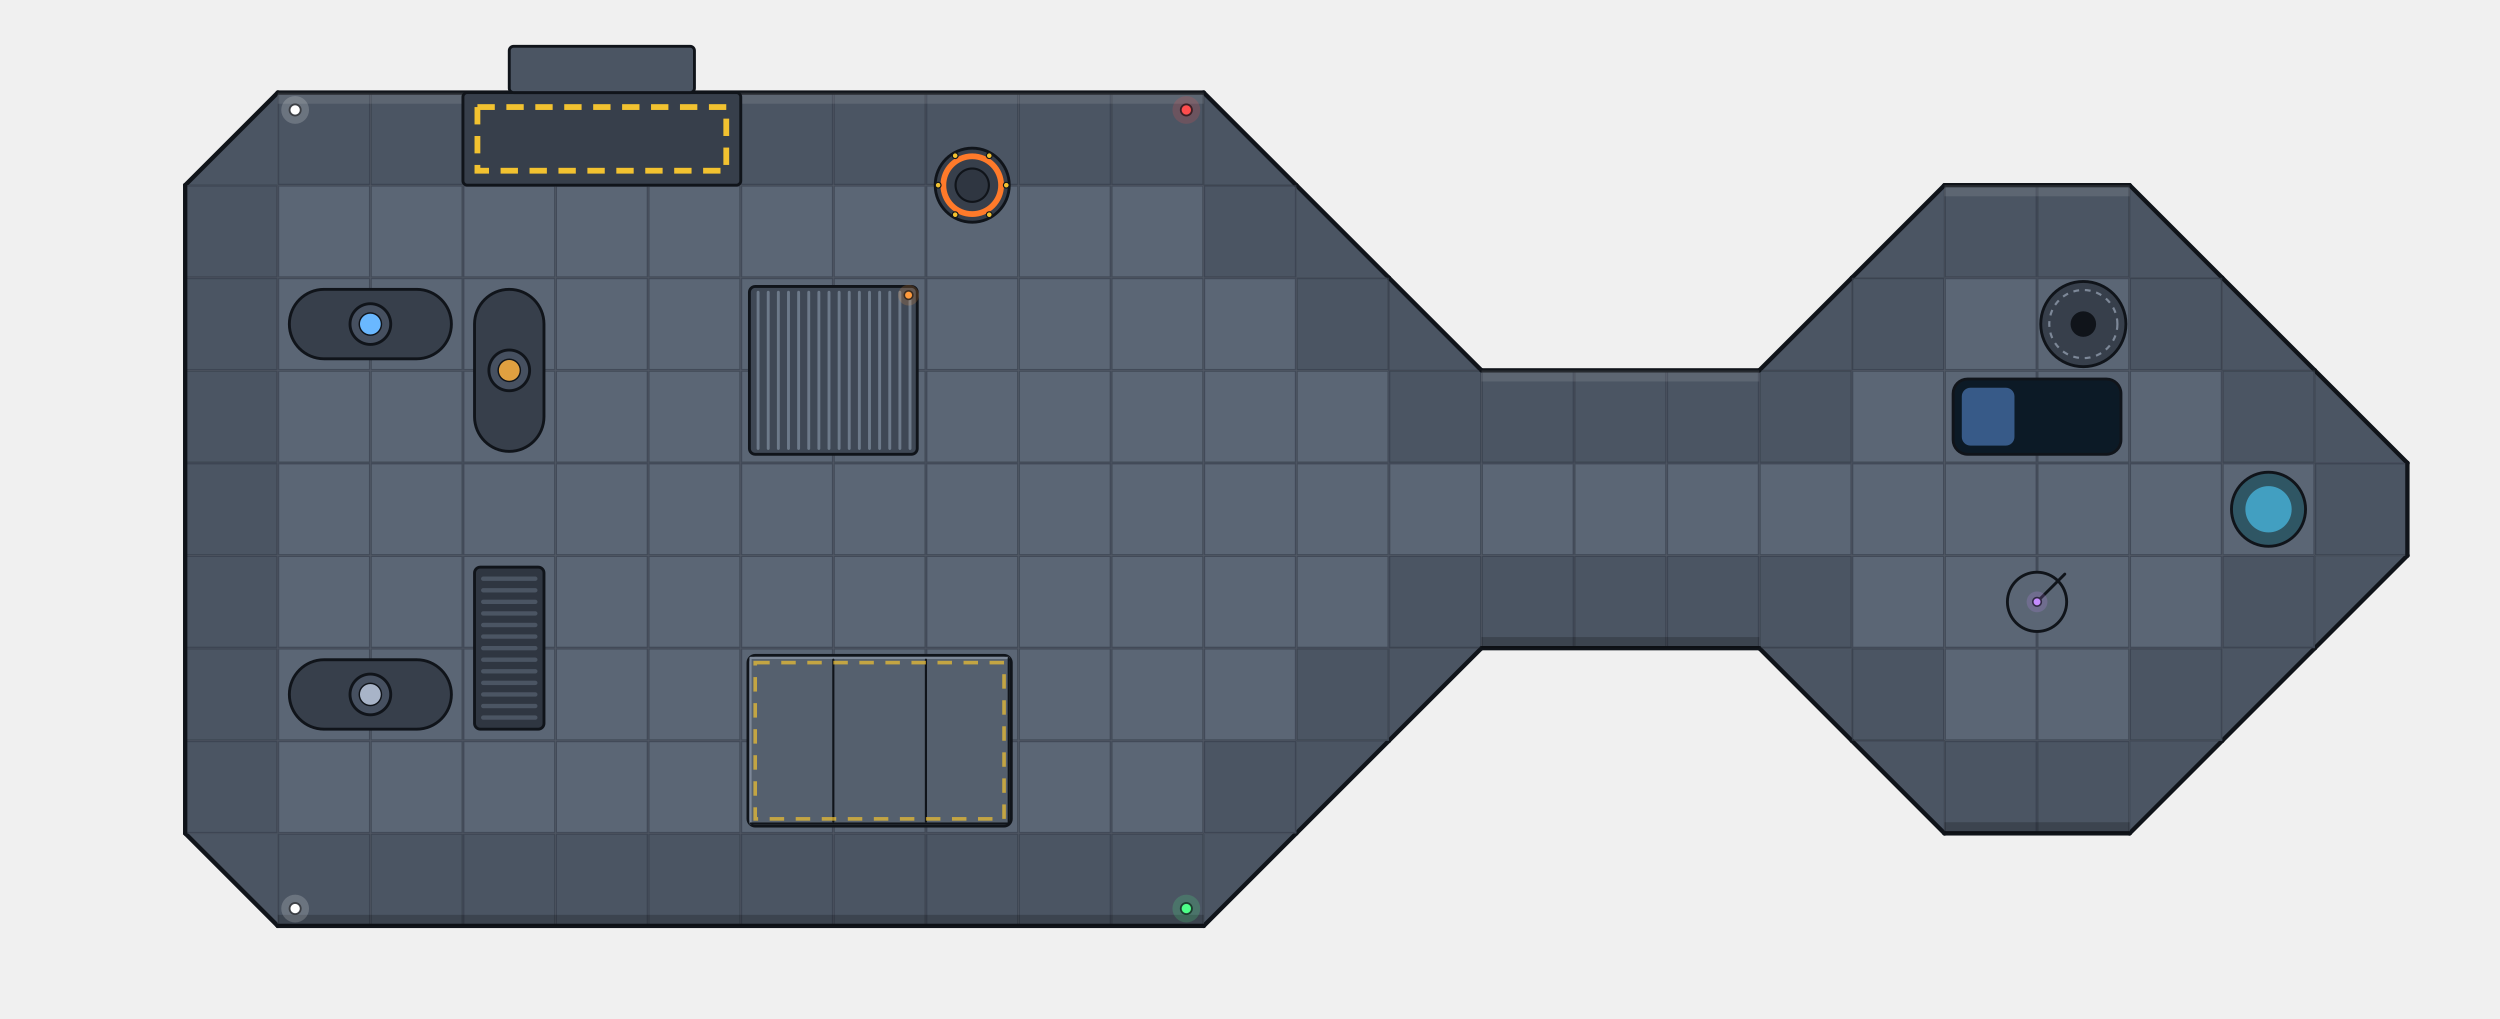
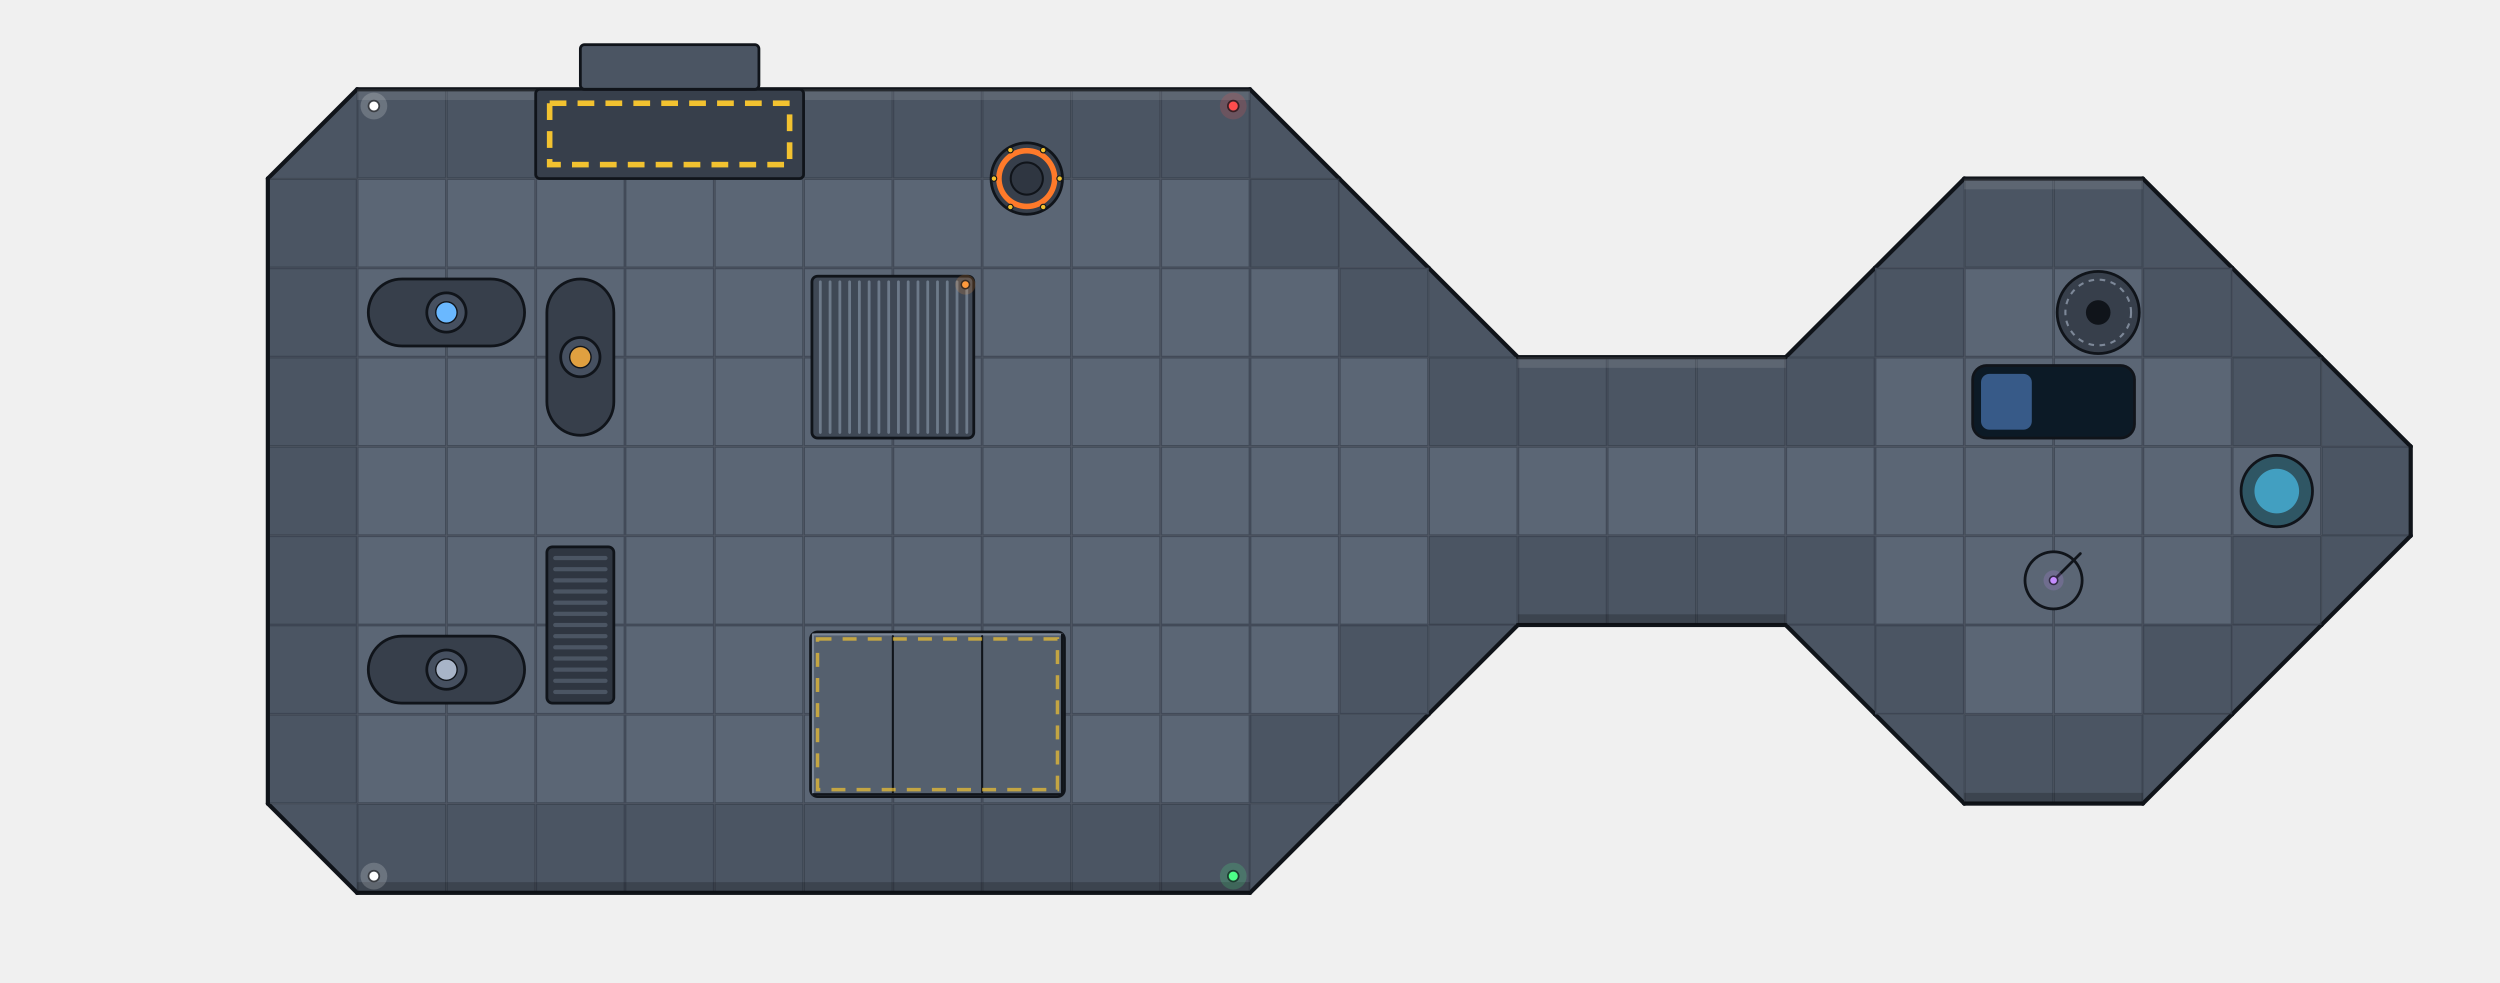
- <svg xmlns="http://www.w3.org/2000/svg" width="1728" height="704" viewBox="-896 -352 1728 704">
+ <svg xmlns="http://www.w3.org/2000/svg" width="1792" height="704" viewBox="-960 -352 1792 704">
  <g id="base">
-     <rect x="-64" y="-32" width="64" height="64" fill="#5b6675" />
-     <rect x="640" y="-32" width="64" height="64" fill="#5b6675" />
-     <rect x="-576" y="-288" width="64" height="64" fill="#5b6675" />
-     <rect x="-512" y="-224" width="64" height="64" fill="#5b6675" />
-     <rect x="-320" y="-288" width="64" height="64" fill="#4b5563" />
-     <rect x="256" y="-96" width="64" height="64" fill="#4b5563" />
-     <rect x="-192" y="96" width="64" height="64" fill="#5b6675" />
-     <rect x="-256" y="224" width="64" height="64" fill="#4b5563" />
-     <rect x="-128" y="32" width="64" height="64" fill="#5b6675" />
-     <rect x="-704" y="-160" width="64" height="64" fill="#5b6675" />
-     <rect x="128" y="32" width="64" height="64" fill="#4b5563" />
-     <rect x="-448" y="-160" width="64" height="64" fill="#5b6675" />
-     <rect x="-384" y="-224" width="64" height="64" fill="#5b6675" />
-     <rect x="-576" y="-160" width="64" height="64" fill="#5b6675" />
-     <rect x="-640" y="96" width="64" height="64" fill="#5b6675" />
-     <rect x="-512" y="-96" width="64" height="64" fill="#5b6675" />
-     <rect x="-320" y="-160" width="64" height="64" fill="#5b6675" />
-     <rect x="384" y="-160" width="64" height="64" fill="#4b5563" />
-     <rect x="-256" y="-224" width="64" height="64" fill="#5b6675" />
-     <rect x="256" y="32" width="64" height="64" fill="#4b5563" />
-     <rect x="-704" y="-32" width="64" height="64" fill="#5b6675" />
-     <rect x="-128" y="160" width="64" height="64" fill="#5b6675" />
-     <polygon points="0,-160 64,-160 0,-224" fill="#4b5563" />
-     <polygon points="0,-160 64,-160 0,-224" fill="none" stroke="#373f4b" stroke-width="1" stroke-linejoin="round" opacity="0.7" />
-     <line x1="64" y1="-160" x2="0" y2="-224" stroke="#10141a" stroke-width="3" stroke-linecap="round" />
-     <polygon points="-704,224 -704,288 -768,224" fill="#4b5563" />
-     <polygon points="-704,224 -704,288 -768,224" fill="none" stroke="#373f4b" stroke-width="1" stroke-linejoin="round" opacity="0.7" />
-     <line x1="-704" y1="288" x2="-768" y2="224" stroke="#10141a" stroke-width="3" stroke-linecap="round" />
-     <rect x="-448" y="-32" width="64" height="64" fill="#5b6675" />
-     <rect x="-384" y="-96" width="64" height="64" fill="#5b6675" />
-     <rect x="512" y="-160" width="64" height="64" fill="#5b6675" />
-     <rect x="320" y="-96" width="64" height="64" fill="#4b5563" />
-     <rect x="576" y="-96" width="64" height="64" fill="#5b6675" />
-     <rect x="-640" y="224" width="64" height="64" fill="#4b5563" />
-     <rect x="-512" y="32" width="64" height="64" fill="#5b6675" />
-     <rect x="-320" y="-32" width="64" height="64" fill="#5b6675" />
-     <rect x="384" y="-32" width="64" height="64" fill="#5b6675" />
-     <rect x="-256" y="-96" width="64" height="64" fill="#5b6675" />
-     <rect x="-128" y="-288" width="64" height="64" fill="#4b5563" />
-     <rect x="0" y="-96" width="64" height="64" fill="#5b6675" />
-     <polygon points="704,-32 768,-32 704,-96" fill="#4b5563" />
-     <polygon points="704,-32 768,-32 704,-96" fill="none" stroke="#373f4b" stroke-width="1" stroke-linejoin="round" opacity="0.7" />
-     <line x1="768" y1="-32" x2="704" y2="-96" stroke="#10141a" stroke-width="3" stroke-linecap="round" />
-     <rect x="-448" y="96" width="64" height="64" fill="#5b6675" />
-     <rect x="-384" y="32" width="64" height="64" fill="#5b6675" />
-     <rect x="512" y="-32" width="64" height="64" fill="#5b6675" />
-     <rect x="320" y="32" width="64" height="64" fill="#4b5563" />
-     <rect x="576" y="32" width="64" height="64" fill="#5b6675" />
-     <rect x="-640" y="-224" width="64" height="64" fill="#5b6675" />
-     <rect x="-512" y="160" width="64" height="64" fill="#5b6675" />
-     <rect x="384" y="96" width="64" height="64" fill="#4b5563" />
-     <rect x="-256" y="32" width="64" height="64" fill="#5b6675" />
-     <rect x="-128" y="-160" width="64" height="64" fill="#5b6675" />
-     <rect x="-768" y="-96" width="64" height="64" fill="#4b5563" />
-     <rect x="0" y="32" width="64" height="64" fill="#5b6675" />
-     <polygon points="704,32 768,32 704,96" fill="#4b5563" />
-     <polygon points="704,32 768,32 704,96" fill="none" stroke="#373f4b" stroke-width="1" stroke-linejoin="round" opacity="0.7" />
-     <line x1="768" y1="32" x2="704" y2="96" stroke="#10141a" stroke-width="3" stroke-linecap="round" />
-     <rect x="-384" y="160" width="64" height="64" fill="#5b6675" />
-     <rect x="448" y="-224" width="64" height="64" fill="#4b5563" />
-     <polygon points="576,160 640,160 576,224" fill="#4b5563" />
-     <polygon points="576,160 640,160 576,224" fill="none" stroke="#373f4b" stroke-width="1" stroke-linejoin="round" opacity="0.7" />
-     <line x1="640" y1="160" x2="576" y2="224" stroke="#10141a" stroke-width="3" stroke-linecap="round" />
-     <rect x="-64" y="96" width="64" height="64" fill="#5b6675" />
-     <rect x="-640" y="-96" width="64" height="64" fill="#5b6675" />
-     <rect x="-512" y="-288" width="64" height="64" fill="#5b6675" />
-     <rect x="64" y="-96" width="64" height="64" fill="#4b5563" />
-     <polygon points="640,96 704,96 640,160" fill="#4b5563" />
-     <polygon points="640,96 704,96 640,160" fill="none" stroke="#373f4b" stroke-width="1" stroke-linejoin="round" opacity="0.7" />
-     <line x1="704" y1="96" x2="640" y2="160" stroke="#10141a" stroke-width="3" stroke-linecap="round" />
-     <rect x="-256" y="160" width="64" height="64" fill="#5b6675" />
    <rect x="-128" y="-32" width="64" height="64" fill="#5b6675" />
-     <rect x="-192" y="224" width="64" height="64" fill="#4b5563" />
-     <rect x="-768" y="32" width="64" height="64" fill="#4b5563" />
-     <rect x="128" y="-32" width="64" height="64" fill="#5b6675" />
-     <rect x="-448" y="-224" width="64" height="64" fill="#5b6675" />
+     <rect x="576" y="-32" width="64" height="64" fill="#5b6675" />
+     <rect x="-640" y="-288" width="64" height="64" fill="#4b5563" />
+     <rect x="-576" y="-224" width="64" height="64" fill="#5b6675" />
+     <rect x="-384" y="-288" width="64" height="64" fill="#4b5563" />
    <rect x="192" y="-96" width="64" height="64" fill="#4b5563" />
-     <rect x="-384" y="-288" width="64" height="64" fill="#4b5563" />
-     <polygon points="0,160 64,160 0,224" fill="#4b5563" />
-     <polygon points="0,160 64,160 0,224" fill="none" stroke="#373f4b" stroke-width="1" stroke-linejoin="round" opacity="0.7" />
-     <line x1="64" y1="160" x2="0" y2="224" stroke="#10141a" stroke-width="3" stroke-linecap="round" />
-     <rect x="448" y="-96" width="64" height="64" fill="#5b6675" />
+     <rect x="-256" y="96" width="64" height="64" fill="#5b6675" />
+     <rect x="-320" y="224" width="64" height="64" fill="#4b5563" />
+     <rect x="-192" y="32" width="64" height="64" fill="#5b6675" />
+     <rect x="-768" y="-160" width="64" height="64" fill="#4b5563" />
    <polygon points="-64,224 0,224 -64,288" fill="#4b5563" />
    <polygon points="-64,224 0,224 -64,288" fill="none" stroke="#373f4b" stroke-width="1" stroke-linejoin="round" opacity="0.7" />
    <line x1="0" y1="224" x2="-64" y2="288" stroke="#10141a" stroke-width="3" stroke-linecap="round" />
-     <rect x="-640" y="32" width="64" height="64" fill="#5b6675" />
+     <rect x="64" y="32" width="64" height="64" fill="#4b5563" />
    <rect x="-512" y="-160" width="64" height="64" fill="#5b6675" />
-     <rect x="-576" y="-32" width="64" height="64" fill="#5b6675" />
-     <rect x="256" y="-32" width="64" height="64" fill="#5b6675" />
-     <rect x="-256" y="-288" width="64" height="64" fill="#4b5563" />
-     <rect x="64" y="32" width="64" height="64" fill="#4b5563" />
-     <rect x="-192" y="-224" width="64" height="64" fill="#5b6675" />
-     <rect x="-768" y="160" width="64" height="64" fill="#4b5563" />
+     <rect x="-448" y="-224" width="64" height="64" fill="#5b6675" />
+     <rect x="-640" y="-160" width="64" height="64" fill="#5b6675" />
    <rect x="-704" y="96" width="64" height="64" fill="#5b6675" />
-     <rect x="192" y="32" width="64" height="64" fill="#4b5563" />
+     <rect x="-576" y="-96" width="64" height="64" fill="#5b6675" />
    <rect x="-384" y="-160" width="64" height="64" fill="#5b6675" />
    <polygon points="384,-96 320,-96 384,-160" fill="#4b5563" />
    <polygon points="384,-96 320,-96 384,-160" fill="none" stroke="#373f4b" stroke-width="1" stroke-linejoin="round" opacity="0.7" />
    <line x1="320" y1="-96" x2="384" y2="-160" stroke="#10141a" stroke-width="3" stroke-linecap="round" />
-     <rect x="448" y="32" width="64" height="64" fill="#5b6675" />
-     <rect x="576" y="-160" width="64" height="64" fill="#4b5563" />
+     <rect x="-320" y="-224" width="64" height="64" fill="#5b6675" />
+     <rect x="192" y="32" width="64" height="64" fill="#4b5563" />
+     <rect x="-768" y="-32" width="64" height="64" fill="#4b5563" />
+     <rect x="-192" y="160" width="64" height="64" fill="#5b6675" />
    <rect x="-64" y="-224" width="64" height="64" fill="#4b5563" />
-     <rect x="-640" y="160" width="64" height="64" fill="#5b6675" />
    <rect x="-512" y="-32" width="64" height="64" fill="#5b6675" />
-     <rect x="-576" y="96" width="64" height="64" fill="#5b6675" />
-     <rect x="-256" y="-160" width="64" height="64" fill="#5b6675" />
-     <rect x="-320" y="96" width="64" height="64" fill="#5b6675" />
-     <rect x="-192" y="-96" width="64" height="64" fill="#5b6675" />
-     <polygon points="-704,-224 -768,-224 -704,-288" fill="#4b5563" />
-     <polygon points="-704,-224 -768,-224 -704,-288" fill="none" stroke="#373f4b" stroke-width="1" stroke-linejoin="round" opacity="0.7" />
-     <line x1="-768" y1="-224" x2="-704" y2="-288" stroke="#10141a" stroke-width="3" stroke-linecap="round" />
-     <rect x="0" y="-160" width="64" height="64" fill="#4b5563" />
+     <rect x="-448" y="-96" width="64" height="64" fill="#5b6675" />
+     <rect x="448" y="-160" width="64" height="64" fill="#5b6675" />
+     <rect x="256" y="-96" width="64" height="64" fill="#4b5563" />
+     <rect x="512" y="-96" width="64" height="64" fill="#5b6675" />
    <rect x="-704" y="224" width="64" height="64" fill="#4b5563" />
+     <rect x="-576" y="32" width="64" height="64" fill="#5b6675" />
    <rect x="-384" y="-32" width="64" height="64" fill="#5b6675" />
    <rect x="320" y="-32" width="64" height="64" fill="#5b6675" />
-     <rect x="-448" y="224" width="64" height="64" fill="#4b5563" />
-     <rect x="448" y="160" width="64" height="64" fill="#4b5563" />
-     <rect x="576" y="-32" width="64" height="64" fill="#5b6675" />
-     <rect x="512" y="96" width="64" height="64" fill="#5b6675" />
+     <rect x="-320" y="-96" width="64" height="64" fill="#5b6675" />
+     <rect x="-192" y="-288" width="64" height="64" fill="#4b5563" />
    <rect x="-64" y="-96" width="64" height="64" fill="#5b6675" />
-     <rect x="-640" y="-288" width="64" height="64" fill="#4b5563" />
    <rect x="640" y="-96" width="64" height="64" fill="#4b5563" />
    <rect x="-512" y="96" width="64" height="64" fill="#5b6675" />
-     <rect x="-576" y="224" width="64" height="64" fill="#4b5563" />
-     <rect x="-320" y="224" width="64" height="64" fill="#4b5563" />
-     <rect x="-192" y="32" width="64" height="64" fill="#5b6675" />
-     <rect x="-768" y="-160" width="64" height="64" fill="#4b5563" />
-     <rect x="0" y="-32" width="64" height="64" fill="#5b6675" />
+     <rect x="-448" y="32" width="64" height="64" fill="#5b6675" />
+     <rect x="448" y="-32" width="64" height="64" fill="#5b6675" />
+     <rect x="256" y="32" width="64" height="64" fill="#4b5563" />
+     <rect x="512" y="32" width="64" height="64" fill="#5b6675" />
    <rect x="-704" y="-224" width="64" height="64" fill="#5b6675" />
-     <rect x="704" y="-32" width="64" height="64" fill="#4b5563" />
-     <rect x="576" y="96" width="64" height="64" fill="#4b5563" />
+     <polygon points="0,-160 64,-160 0,-224" fill="#4b5563" />
+     <polygon points="0,-160 64,-160 0,-224" fill="none" stroke="#373f4b" stroke-width="1" stroke-linejoin="round" opacity="0.7" />
+     <line x1="64" y1="-160" x2="0" y2="-224" stroke="#10141a" stroke-width="3" stroke-linecap="round" />
+     <rect x="-576" y="160" width="64" height="64" fill="#5b6675" />
+     <polygon points="384,96 384,160 320,96" fill="#4b5563" />
+     <polygon points="384,96 384,160 320,96" fill="none" stroke="#373f4b" stroke-width="1" stroke-linejoin="round" opacity="0.7" />
+     <line x1="384" y1="160" x2="320" y2="96" stroke="#10141a" stroke-width="3" stroke-linecap="round" />
+     <rect x="-320" y="32" width="64" height="64" fill="#5b6675" />
+     <rect x="-192" y="-160" width="64" height="64" fill="#5b6675" />
    <rect x="-64" y="32" width="64" height="64" fill="#5b6675" />
-     <rect x="-640" y="-160" width="64" height="64" fill="#5b6675" />
    <polygon points="64,-96 128,-96 64,-160" fill="#4b5563" />
    <polygon points="64,-96 128,-96 64,-160" fill="none" stroke="#373f4b" stroke-width="1" stroke-linejoin="round" opacity="0.7" />
    <line x1="128" y1="-96" x2="64" y2="-160" stroke="#10141a" stroke-width="3" stroke-linecap="round" />
-     <rect x="-576" y="-224" width="64" height="64" fill="#5b6675" />
+     <rect x="704" y="-32" width="64" height="64" fill="#4b5563" />
    <rect x="640" y="32" width="64" height="64" fill="#4b5563" />
-     <rect x="-320" y="-224" width="64" height="64" fill="#5b6675" />
+     <rect x="-448" y="160" width="64" height="64" fill="#5b6675" />
    <polygon points="448,-160 384,-160 448,-224" fill="#4b5563" />
    <polygon points="448,-160 384,-160 448,-224" fill="none" stroke="#373f4b" stroke-width="1" stroke-linejoin="round" opacity="0.7" />
    <line x1="384" y1="-160" x2="448" y2="-224" stroke="#10141a" stroke-width="3" stroke-linecap="round" />
-     <rect x="-192" y="160" width="64" height="64" fill="#5b6675" />
-     <rect x="-768" y="-32" width="64" height="64" fill="#4b5563" />
+     <rect x="512" y="160" width="64" height="64" fill="#4b5563" />
    <rect x="-128" y="96" width="64" height="64" fill="#5b6675" />
    <rect x="-704" y="-96" width="64" height="64" fill="#5b6675" />
-     <rect x="-448" y="-96" width="64" height="64" fill="#5b6675" />
-     <rect x="448" y="-160" width="64" height="64" fill="#5b6675" />
-     <rect x="512" y="-224" width="64" height="64" fill="#4b5563" />
+     <rect x="-576" y="-288" width="64" height="64" fill="#5b6675" />
+     <rect x="0" y="-96" width="64" height="64" fill="#5b6675" />
+     <rect x="576" y="96" width="64" height="64" fill="#4b5563" />
+     <rect x="-320" y="160" width="64" height="64" fill="#5b6675" />
+     <rect x="-192" y="-32" width="64" height="64" fill="#5b6675" />
+     <rect x="-256" y="224" width="64" height="64" fill="#4b5563" />
    <rect x="-64" y="160" width="64" height="64" fill="#4b5563" />
-     <rect x="-640" y="-32" width="64" height="64" fill="#5b6675" />
    <rect x="64" y="-32" width="64" height="64" fill="#5b6675" />
-     <rect x="-576" y="-96" width="64" height="64" fill="#5b6675" />
-     <rect x="-320" y="-96" width="64" height="64" fill="#5b6675" />
-     <rect x="-192" y="-288" width="64" height="64" fill="#4b5563" />
+     <rect x="-512" y="-224" width="64" height="64" fill="#5b6675" />
+     <rect x="128" y="-96" width="64" height="64" fill="#4b5563" />
+     <rect x="-448" y="-288" width="64" height="64" fill="#5b6675" />
    <rect x="384" y="-96" width="64" height="64" fill="#5b6675" />
-     <rect x="-768" y="96" width="64" height="64" fill="#4b5563" />
    <rect x="-128" y="224" width="64" height="64" fill="#4b5563" />
    <rect x="-704" y="32" width="64" height="64" fill="#5b6675" />
+     <rect x="-576" y="-160" width="64" height="64" fill="#5b6675" />
+     <rect x="-640" y="-32" width="64" height="64" fill="#5b6675" />
    <rect x="192" y="-32" width="64" height="64" fill="#5b6675" />
-     <rect x="-448" y="32" width="64" height="64" fill="#5b6675" />
-     <rect x="448" y="-32" width="64" height="64" fill="#5b6675" />
-     <polygon points="576,-160 640,-160 576,-224" fill="#4b5563" />
-     <polygon points="576,-160 640,-160 576,-224" fill="none" stroke="#373f4b" stroke-width="1" stroke-linejoin="round" opacity="0.7" />
-     <line x1="640" y1="-160" x2="576" y2="-224" stroke="#10141a" stroke-width="3" stroke-linecap="round" />
-     <rect x="512" y="-96" width="64" height="64" fill="#5b6675" />
+     <rect x="-320" y="-288" width="64" height="64" fill="#4b5563" />
+     <rect x="0" y="32" width="64" height="64" fill="#5b6675" />
+     <rect x="-256" y="-224" width="64" height="64" fill="#5b6675" />
    <polygon points="-64,-224 0,-224 -64,-288" fill="#4b5563" />
    <polygon points="-64,-224 0,-224 -64,-288" fill="none" stroke="#373f4b" stroke-width="1" stroke-linejoin="round" opacity="0.7" />
    <line x1="0" y1="-224" x2="-64" y2="-288" stroke="#10141a" stroke-width="3" stroke-linecap="round" />
    <polygon points="64,96 128,96 64,160" fill="#4b5563" />
    <polygon points="64,96 128,96 64,160" fill="none" stroke="#373f4b" stroke-width="1" stroke-linejoin="round" opacity="0.7" />
    <line x1="128" y1="96" x2="64" y2="160" stroke="#10141a" stroke-width="3" stroke-linecap="round" />
-     <rect x="-576" y="32" width="64" height="64" fill="#5b6675" />
-     <rect x="-320" y="32" width="64" height="64" fill="#5b6675" />
-     <rect x="-192" y="-160" width="64" height="64" fill="#5b6675" />
-     <rect x="-256" y="-32" width="64" height="64" fill="#5b6675" />
+     <rect x="-768" y="96" width="64" height="64" fill="#4b5563" />
+     <rect x="128" y="32" width="64" height="64" fill="#4b5563" />
+     <rect x="-448" y="-160" width="64" height="64" fill="#5b6675" />
+     <rect x="384" y="32" width="64" height="64" fill="#5b6675" />
+     <rect x="512" y="-160" width="64" height="64" fill="#5b6675" />
    <rect x="-128" y="-224" width="64" height="64" fill="#5b6675" />
-     <rect x="384" y="32" width="64" height="64" fill="#5b6675" />
+     <polygon points="576,-160 640,-160 576,-224" fill="#4b5563" />
+     <polygon points="576,-160 640,-160 576,-224" fill="none" stroke="#373f4b" stroke-width="1" stroke-linejoin="round" opacity="0.7" />
+     <line x1="640" y1="-160" x2="576" y2="-224" stroke="#10141a" stroke-width="3" stroke-linecap="round" />
    <rect x="-704" y="160" width="64" height="64" fill="#5b6675" />
-     <rect x="-448" y="160" width="64" height="64" fill="#5b6675" />
-     <rect x="448" y="96" width="64" height="64" fill="#5b6675" />
+     <rect x="-576" y="-32" width="64" height="64" fill="#5b6675" />
+     <rect x="-640" y="96" width="64" height="64" fill="#5b6675" />
+     <polygon points="0,160 64,160 0,224" fill="#4b5563" />
+     <polygon points="0,160 64,160 0,224" fill="none" stroke="#373f4b" stroke-width="1" stroke-linejoin="round" opacity="0.7" />
+     <line x1="64" y1="160" x2="0" y2="224" stroke="#10141a" stroke-width="3" stroke-linecap="round" />
+     <rect x="-320" y="-160" width="64" height="64" fill="#5b6675" />
    <rect x="-384" y="96" width="64" height="64" fill="#5b6675" />
-     <rect x="512" y="32" width="64" height="64" fill="#5b6675" />
+     <rect x="-256" y="-96" width="64" height="64" fill="#5b6675" />
    <rect x="-64" y="-160" width="64" height="64" fill="#5b6675" />
    <polygon points="640,-96 704,-96 640,-160" fill="#4b5563" />
    <polygon points="640,-96 704,-96 640,-160" fill="none" stroke="#373f4b" stroke-width="1" stroke-linejoin="round" opacity="0.7" />
    <line x1="704" y1="-96" x2="640" y2="-160" stroke="#10141a" stroke-width="3" stroke-linecap="round" />
-     <polygon points="384,96 384,160 320,96" fill="#4b5563" />
-     <polygon points="384,96 384,160 320,96" fill="none" stroke="#373f4b" stroke-width="1" stroke-linejoin="round" opacity="0.7" />
-     <line x1="384" y1="160" x2="320" y2="96" stroke="#10141a" stroke-width="3" stroke-linecap="round" />
-     <rect x="-576" y="160" width="64" height="64" fill="#5b6675" />
+     <polygon points="-704,224 -704,288 -768,224" fill="#4b5563" />
+     <polygon points="-704,224 -704,288 -768,224" fill="none" stroke="#373f4b" stroke-width="1" stroke-linejoin="round" opacity="0.7" />
+     <line x1="-704" y1="288" x2="-768" y2="224" stroke="#10141a" stroke-width="3" stroke-linecap="round" />
+     <rect x="-448" y="-32" width="64" height="64" fill="#5b6675" />
+     <rect x="256" y="-32" width="64" height="64" fill="#5b6675" />
    <rect x="-512" y="224" width="64" height="64" fill="#4b5563" />
-     <rect x="-320" y="160" width="64" height="64" fill="#5b6675" />
-     <rect x="-192" y="-32" width="64" height="64" fill="#5b6675" />
-     <rect x="-768" y="-224" width="64" height="64" fill="#4b5563" />
-     <rect x="-128" y="-96" width="64" height="64" fill="#5b6675" />
-     <rect x="-704" y="-288" width="64" height="64" fill="#4b5563" />
-     <rect x="-256" y="96" width="64" height="64" fill="#5b6675" />
    <polygon points="448,160 448,224 384,160" fill="#4b5563" />
    <polygon points="448,160 448,224 384,160" fill="none" stroke="#373f4b" stroke-width="1" stroke-linejoin="round" opacity="0.7" />
    <line x1="448" y1="224" x2="384" y2="160" stroke="#10141a" stroke-width="3" stroke-linecap="round" />
+     <rect x="512" y="-32" width="64" height="64" fill="#5b6675" />
+     <rect x="448" y="96" width="64" height="64" fill="#5b6675" />
+     <rect x="-128" y="-96" width="64" height="64" fill="#5b6675" />
+     <rect x="-704" y="-288" width="64" height="64" fill="#4b5563" />
+     <rect x="576" y="-96" width="64" height="64" fill="#5b6675" />
+     <rect x="-576" y="96" width="64" height="64" fill="#5b6675" />
+     <rect x="-640" y="224" width="64" height="64" fill="#4b5563" />
+     <rect x="-384" y="224" width="64" height="64" fill="#4b5563" />
+     <rect x="-256" y="32" width="64" height="64" fill="#5b6675" />
+     <rect x="-64" y="-32" width="64" height="64" fill="#5b6675" />
+     <rect x="640" y="-32" width="64" height="64" fill="#5b6675" />
+     <rect x="-768" y="-224" width="64" height="64" fill="#4b5563" />
+     <polygon points="704,-32 768,-32 704,-96" fill="#4b5563" />
+     <polygon points="704,-32 768,-32 704,-96" fill="none" stroke="#373f4b" stroke-width="1" stroke-linejoin="round" opacity="0.7" />
+     <line x1="768" y1="-32" x2="704" y2="-96" stroke="#10141a" stroke-width="3" stroke-linecap="round" />
+     <rect x="512" y="96" width="64" height="64" fill="#5b6675" />
+     <rect x="-128" y="32" width="64" height="64" fill="#5b6675" />
+     <rect x="-704" y="-160" width="64" height="64" fill="#5b6675" />
+     <rect x="0" y="-160" width="64" height="64" fill="#4b5563" />
+     <rect x="-640" y="-224" width="64" height="64" fill="#5b6675" />
+     <rect x="576" y="32" width="64" height="64" fill="#5b6675" />
+     <rect x="-384" y="-224" width="64" height="64" fill="#5b6675" />
+     <rect x="-256" y="160" width="64" height="64" fill="#5b6675" />
+     <polygon points="640,96 704,96 640,160" fill="#4b5563" />
+     <polygon points="640,96 704,96 640,160" fill="none" stroke="#373f4b" stroke-width="1" stroke-linejoin="round" opacity="0.7" />
+     <line x1="704" y1="96" x2="640" y2="160" stroke="#10141a" stroke-width="3" stroke-linecap="round" />
+     <rect x="-192" y="96" width="64" height="64" fill="#5b6675" />
+     <rect x="-768" y="-96" width="64" height="64" fill="#4b5563" />
+     <polygon points="704,32 768,32 704,96" fill="#4b5563" />
+     <polygon points="704,32 768,32 704,96" fill="none" stroke="#373f4b" stroke-width="1" stroke-linejoin="round" opacity="0.7" />
+     <line x1="768" y1="32" x2="704" y2="96" stroke="#10141a" stroke-width="3" stroke-linecap="round" />
+     <rect x="-512" y="-96" width="64" height="64" fill="#5b6675" />
+     <rect x="384" y="-160" width="64" height="64" fill="#4b5563" />
+     <rect x="448" y="-224" width="64" height="64" fill="#4b5563" />
+     <rect x="-128" y="160" width="64" height="64" fill="#5b6675" />
+     <rect x="-704" y="-32" width="64" height="64" fill="#5b6675" />
+     <rect x="0" y="-32" width="64" height="64" fill="#5b6675" />
+     <rect x="-640" y="-96" width="64" height="64" fill="#5b6675" />
+     <polygon points="576,160 640,160 576,224" fill="#4b5563" />
+     <polygon points="576,160 640,160 576,224" fill="none" stroke="#373f4b" stroke-width="1" stroke-linejoin="round" opacity="0.7" />
+     <line x1="640" y1="160" x2="576" y2="224" stroke="#10141a" stroke-width="3" stroke-linecap="round" />
+     <rect x="-384" y="-96" width="64" height="64" fill="#5b6675" />
+     <rect x="-256" y="-288" width="64" height="64" fill="#4b5563" />
+     <rect x="320" y="-96" width="64" height="64" fill="#4b5563" />
+     <rect x="-192" y="224" width="64" height="64" fill="#4b5563" />
+     <rect x="-768" y="32" width="64" height="64" fill="#4b5563" />
+     <rect x="128" y="-32" width="64" height="64" fill="#5b6675" />
+     <rect x="-512" y="32" width="64" height="64" fill="#5b6675" />
+     <rect x="384" y="-32" width="64" height="64" fill="#5b6675" />
+     <rect x="512" y="-224" width="64" height="64" fill="#4b5563" />
+     <rect x="448" y="-96" width="64" height="64" fill="#5b6675" />
+     <rect x="-128" y="-288" width="64" height="64" fill="#4b5563" />
    <rect x="0" y="96" width="64" height="64" fill="#4b5563" />
-     <rect x="128" y="-96" width="64" height="64" fill="#4b5563" />
-     <rect x="-448" y="-288" width="64" height="64" fill="#5b6675" />
-     <rect x="-384" y="224" width="64" height="64" fill="#4b5563" />
-     <rect x="512" y="160" width="64" height="64" fill="#4b5563" />
-     <path d="M-63.5 -31.5h63v63h-63zM640.5 -31.5h63v63h-63zM-575.5 -287.5h63v63h-63zM-511.5 -223.5h63v63h-63zM-319.5 -287.5h63v63h-63zM256.5 -95.5h63v63h-63zM-191.5 96.5h63v63h-63zM-255.5 224.5h63v63h-63zM-127.5 32.5h63v63h-63zM-703.5 -159.5h63v63h-63zM128.5 32.5h63v63h-63zM-447.5 -159.5h63v63h-63zM-383.5 -223.5h63v63h-63zM-575.5 -159.5h63v63h-63zM-639.5 96.5h63v63h-63zM-511.5 -95.5h63v63h-63zM-319.5 -159.5h63v63h-63zM384.5 -159.5h63v63h-63zM-255.5 -223.5h63v63h-63zM256.5 32.5h63v63h-63zM-703.5 -31.5h63v63h-63zM-127.5 160.5h63v63h-63zM-447.5 -31.5h63v63h-63zM-383.5 -95.5h63v63h-63zM512.5 -159.5h63v63h-63zM320.5 -95.5h63v63h-63zM576.5 -95.5h63v63h-63zM-639.5 224.5h63v63h-63zM-511.5 32.5h63v63h-63zM-319.5 -31.5h63v63h-63zM384.5 -31.5h63v63h-63zM-255.5 -95.5h63v63h-63zM-127.5 -287.5h63v63h-63zM0.5 -95.5h63v63h-63zM-447.5 96.5h63v63h-63zM-383.5 32.5h63v63h-63zM512.5 -31.5h63v63h-63zM320.5 32.5h63v63h-63zM576.5 32.5h63v63h-63zM-639.5 -223.5h63v63h-63zM-511.5 160.5h63v63h-63zM384.5 96.5h63v63h-63zM-255.5 32.5h63v63h-63zM-127.5 -159.5h63v63h-63zM-767.5 -95.5h63v63h-63zM0.5 32.5h63v63h-63zM-383.5 160.5h63v63h-63zM448.5 -223.5h63v63h-63zM-63.5 96.5h63v63h-63zM-639.5 -95.5h63v63h-63zM-511.5 -287.5h63v63h-63zM64.5 -95.5h63v63h-63zM-255.5 160.5h63v63h-63zM-127.5 -31.5h63v63h-63zM-191.5 224.5h63v63h-63zM-767.5 32.5h63v63h-63zM128.5 -31.5h63v63h-63zM-447.5 -223.5h63v63h-63zM192.5 -95.5h63v63h-63zM-383.5 -287.5h63v63h-63zM448.5 -95.5h63v63h-63zM-639.5 32.5h63v63h-63zM-511.5 -159.5h63v63h-63zM-575.5 -31.5h63v63h-63zM256.5 -31.5h63v63h-63zM-255.5 -287.5h63v63h-63zM64.5 32.5h63v63h-63zM-191.5 -223.5h63v63h-63zM-767.5 160.5h63v63h-63zM-703.5 96.5h63v63h-63zM192.5 32.5h63v63h-63zM-383.5 -159.5h63v63h-63zM448.5 32.5h63v63h-63zM576.5 -159.5h63v63h-63zM-63.5 -223.5h63v63h-63zM-639.5 160.5h63v63h-63zM-511.5 -31.5h63v63h-63zM-575.5 96.5h63v63h-63zM-255.5 -159.5h63v63h-63zM-319.5 96.5h63v63h-63zM-191.5 -95.5h63v63h-63zM0.5 -159.5h63v63h-63zM-703.5 224.5h63v63h-63zM-383.5 -31.5h63v63h-63zM320.5 -31.5h63v63h-63zM-447.5 224.5h63v63h-63zM448.5 160.5h63v63h-63zM576.5 -31.5h63v63h-63zM512.5 96.5h63v63h-63zM-63.5 -95.5h63v63h-63zM-639.5 -287.5h63v63h-63zM640.5 -95.5h63v63h-63zM-511.5 96.5h63v63h-63zM-575.5 224.5h63v63h-63zM-319.5 224.5h63v63h-63zM-191.5 32.5h63v63h-63zM-767.5 -159.5h63v63h-63zM0.5 -31.5h63v63h-63zM-703.5 -223.5h63v63h-63zM704.5 -31.5h63v63h-63zM576.5 96.5h63v63h-63zM-63.5 32.5h63v63h-63zM-639.5 -159.5h63v63h-63zM-575.5 -223.5h63v63h-63zM640.5 32.5h63v63h-63zM-319.5 -223.5h63v63h-63zM-191.5 160.5h63v63h-63zM-767.5 -31.5h63v63h-63zM-127.5 96.5h63v63h-63zM-703.5 -95.5h63v63h-63zM-447.5 -95.5h63v63h-63zM448.5 -159.5h63v63h-63zM512.5 -223.5h63v63h-63zM-63.5 160.5h63v63h-63zM-639.5 -31.5h63v63h-63zM64.5 -31.5h63v63h-63zM-575.5 -95.5h63v63h-63zM-319.5 -95.5h63v63h-63zM-191.5 -287.5h63v63h-63zM384.5 -95.5h63v63h-63zM-767.5 96.5h63v63h-63zM-127.5 224.5h63v63h-63zM-703.5 32.5h63v63h-63zM192.5 -31.5h63v63h-63zM-447.5 32.5h63v63h-63zM448.5 -31.5h63v63h-63zM512.5 -95.5h63v63h-63zM-575.5 32.5h63v63h-63zM-319.5 32.5h63v63h-63zM-191.5 -159.5h63v63h-63zM-255.5 -31.5h63v63h-63zM-127.5 -223.5h63v63h-63zM384.5 32.5h63v63h-63zM-703.5 160.5h63v63h-63zM-447.5 160.5h63v63h-63zM448.5 96.5h63v63h-63zM-383.5 96.5h63v63h-63zM512.5 32.5h63v63h-63zM-63.5 -159.5h63v63h-63zM-575.5 160.5h63v63h-63zM-511.5 224.5h63v63h-63zM-319.5 160.5h63v63h-63zM-191.5 -31.5h63v63h-63zM-767.5 -223.5h63v63h-63zM-127.5 -95.5h63v63h-63zM-703.5 -287.5h63v63h-63zM-255.5 96.5h63v63h-63zM0.5 96.5h63v63h-63zM128.5 -95.5h63v63h-63zM-447.5 -287.5h63v63h-63zM-383.5 224.5h63v63h-63zM512.5 160.5h63v63h-63z" fill="none" stroke="#373f4b" stroke-width="1" opacity="0.7" />
-     <path d="M-576 -288L-512 -288M-320 -288L-256 -288M256 -96L320 -96M-256 288L-192 288M128 96L192 96M256 96L320 96M-640 288L-576 288M-128 -288L-64 -288M-768 -96L-768 -32M448 -224L512 -224M-512 -288L-448 -288M-192 288L-128 288M-768 32L-768 96M192 -96L256 -96M-384 -288L-320 -288M-256 -288L-192 -288M-768 160L-768 224M192 96L256 96M-704 288L-640 288M-448 288L-384 288M448 224L512 224M-640 -288L-576 -288M-576 288L-512 288M-320 288L-256 288M-768 -160L-768 -96M768 -32L768 32M-768 -32L-768 32M512 -224L576 -224M-192 -288L-128 -288M-768 96L-768 160M-128 288L-64 288M-512 288L-448 288M-768 -224L-768 -160M-704 -288L-640 -288M128 -96L192 -96M-448 -288L-384 -288M-384 288L-320 288M512 224L576 224" fill="none" stroke="#10141a" stroke-width="3" stroke-linecap="round" />
-     <path d="M-576 -288h64v7.68h-64zM-320 -288h64v7.68h-64zM256 -96h64v7.68h-64zM-128 -288h64v7.68h-64zM448 -224h64v7.68h-64zM-512 -288h64v7.68h-64zM192 -96h64v7.68h-64zM-384 -288h64v7.68h-64zM-256 -288h64v7.68h-64zM-640 -288h64v7.68h-64zM512 -224h64v7.68h-64zM-192 -288h64v7.68h-64zM-704 -288h64v7.68h-64zM128 -96h64v7.68h-64zM-448 -288h64v7.68h-64z" fill="#ffffff" opacity="0.1" />
-     <path d="M-256 280.32h64v7.68h-64zM128 88.32h64v7.68h-64zM256 88.32h64v7.68h-64zM-640 280.32h64v7.68h-64zM-192 280.32h64v7.68h-64zM192 88.32h64v7.68h-64zM-704 280.32h64v7.68h-64zM-448 280.32h64v7.68h-64zM448 216.32h64v7.68h-64zM-576 280.32h64v7.68h-64zM-320 280.32h64v7.68h-64zM-128 280.32h64v7.68h-64zM-512 280.32h64v7.68h-64zM-384 280.32h64v7.68h-64zM512 216.32h64v7.68h-64z" fill="#000000" opacity="0.2" />
+     <rect x="-640" y="32" width="64" height="64" fill="#5b6675" />
+     <rect x="-384" y="32" width="64" height="64" fill="#5b6675" />
+     <rect x="-256" y="-160" width="64" height="64" fill="#5b6675" />
+     <rect x="-320" y="-32" width="64" height="64" fill="#5b6675" />
+     <rect x="-192" y="-224" width="64" height="64" fill="#5b6675" />
+     <rect x="320" y="32" width="64" height="64" fill="#4b5563" />
+     <rect x="-768" y="160" width="64" height="64" fill="#4b5563" />
+     <rect x="-512" y="160" width="64" height="64" fill="#5b6675" />
+     <rect x="384" y="96" width="64" height="64" fill="#4b5563" />
+     <rect x="-448" y="96" width="64" height="64" fill="#5b6675" />
+     <rect x="448" y="32" width="64" height="64" fill="#5b6675" />
+     <rect x="-128" y="-160" width="64" height="64" fill="#5b6675" />
+     <rect x="576" y="-160" width="64" height="64" fill="#4b5563" />
+     <rect x="-640" y="160" width="64" height="64" fill="#5b6675" />
+     <rect x="-576" y="224" width="64" height="64" fill="#4b5563" />
+     <rect x="-384" y="160" width="64" height="64" fill="#5b6675" />
+     <rect x="-256" y="-32" width="64" height="64" fill="#5b6675" />
+     <rect x="-192" y="-96" width="64" height="64" fill="#5b6675" />
+     <polygon points="-704,-224 -768,-224 -704,-288" fill="#4b5563" />
+     <polygon points="-704,-224 -768,-224 -704,-288" fill="none" stroke="#373f4b" stroke-width="1" stroke-linejoin="round" opacity="0.7" />
+     <line x1="-768" y1="-224" x2="-704" y2="-288" stroke="#10141a" stroke-width="3" stroke-linecap="round" />
+     <rect x="-320" y="96" width="64" height="64" fill="#5b6675" />
+     <rect x="-64" y="96" width="64" height="64" fill="#5b6675" />
+     <rect x="64" y="-96" width="64" height="64" fill="#4b5563" />
+     <rect x="-512" y="-288" width="64" height="64" fill="#5b6675" />
+     <rect x="-448" y="224" width="64" height="64" fill="#4b5563" />
+     <rect x="448" y="160" width="64" height="64" fill="#4b5563" />
+     <path d="M-127.5 -31.5h63v63h-63zM576.5 -31.5h63v63h-63zM-639.5 -287.5h63v63h-63zM-575.5 -223.5h63v63h-63zM-383.5 -287.5h63v63h-63zM192.5 -95.5h63v63h-63zM-255.5 96.5h63v63h-63zM-319.5 224.5h63v63h-63zM-191.5 32.5h63v63h-63zM-767.5 -159.5h63v63h-63zM64.5 32.5h63v63h-63zM-511.5 -159.5h63v63h-63zM-447.5 -223.5h63v63h-63zM-639.5 -159.5h63v63h-63zM-703.5 96.5h63v63h-63zM-575.5 -95.5h63v63h-63zM-383.5 -159.5h63v63h-63zM-319.5 -223.5h63v63h-63zM192.5 32.5h63v63h-63zM-767.5 -31.5h63v63h-63zM-191.5 160.5h63v63h-63zM-63.5 -223.5h63v63h-63zM-511.5 -31.5h63v63h-63zM-447.5 -95.5h63v63h-63zM448.5 -159.5h63v63h-63zM256.5 -95.5h63v63h-63zM512.5 -95.5h63v63h-63zM-703.5 224.5h63v63h-63zM-575.5 32.5h63v63h-63zM-383.5 -31.5h63v63h-63zM320.5 -31.5h63v63h-63zM-319.5 -95.5h63v63h-63zM-191.5 -287.5h63v63h-63zM-63.5 -95.5h63v63h-63zM640.5 -95.5h63v63h-63zM-511.5 96.5h63v63h-63zM-447.5 32.5h63v63h-63zM448.5 -31.5h63v63h-63zM256.5 32.5h63v63h-63zM512.5 32.5h63v63h-63zM-703.5 -223.5h63v63h-63zM-575.5 160.5h63v63h-63zM-319.5 32.5h63v63h-63zM-191.5 -159.5h63v63h-63zM-63.5 32.5h63v63h-63zM704.5 -31.5h63v63h-63zM640.5 32.5h63v63h-63zM-447.5 160.5h63v63h-63zM512.5 160.5h63v63h-63zM-127.5 96.5h63v63h-63zM-703.5 -95.5h63v63h-63zM-575.5 -287.5h63v63h-63zM0.5 -95.5h63v63h-63zM576.5 96.5h63v63h-63zM-319.5 160.5h63v63h-63zM-191.5 -31.5h63v63h-63zM-255.5 224.5h63v63h-63zM-63.5 160.5h63v63h-63zM64.5 -31.5h63v63h-63zM-511.5 -223.5h63v63h-63zM128.5 -95.5h63v63h-63zM-447.5 -287.5h63v63h-63zM384.5 -95.5h63v63h-63zM-127.5 224.5h63v63h-63zM-703.5 32.5h63v63h-63zM-575.5 -159.5h63v63h-63zM-639.5 -31.5h63v63h-63zM192.5 -31.5h63v63h-63zM-319.5 -287.5h63v63h-63zM0.5 32.5h63v63h-63zM-255.5 -223.5h63v63h-63zM-767.5 96.5h63v63h-63zM128.5 32.5h63v63h-63zM-447.5 -159.5h63v63h-63zM384.5 32.5h63v63h-63zM512.5 -159.5h63v63h-63zM-127.5 -223.5h63v63h-63zM-703.5 160.5h63v63h-63zM-575.5 -31.5h63v63h-63zM-639.5 96.5h63v63h-63zM-319.5 -159.5h63v63h-63zM-383.5 96.5h63v63h-63zM-255.5 -95.5h63v63h-63zM-63.5 -159.5h63v63h-63zM-447.5 -31.5h63v63h-63zM256.5 -31.5h63v63h-63zM-511.5 224.5h63v63h-63zM512.5 -31.5h63v63h-63zM448.5 96.5h63v63h-63zM-127.5 -95.5h63v63h-63zM-703.5 -287.5h63v63h-63zM576.5 -95.5h63v63h-63zM-575.5 96.5h63v63h-63zM-639.5 224.5h63v63h-63zM-383.5 224.5h63v63h-63zM-255.5 32.5h63v63h-63zM-63.5 -31.5h63v63h-63zM640.5 -31.5h63v63h-63zM-767.5 -223.5h63v63h-63zM512.5 96.5h63v63h-63zM-127.5 32.5h63v63h-63zM-703.5 -159.5h63v63h-63zM0.5 -159.5h63v63h-63zM-639.5 -223.5h63v63h-63zM576.5 32.5h63v63h-63zM-383.5 -223.5h63v63h-63zM-255.5 160.5h63v63h-63zM-191.5 96.5h63v63h-63zM-767.5 -95.5h63v63h-63zM-511.5 -95.5h63v63h-63zM384.5 -159.5h63v63h-63zM448.5 -223.5h63v63h-63zM-127.5 160.5h63v63h-63zM-703.5 -31.5h63v63h-63zM0.5 -31.5h63v63h-63zM-639.5 -95.5h63v63h-63zM-383.5 -95.5h63v63h-63zM-255.5 -287.5h63v63h-63zM320.5 -95.5h63v63h-63zM-191.5 224.5h63v63h-63zM-767.5 32.5h63v63h-63zM128.5 -31.5h63v63h-63zM-511.5 32.5h63v63h-63zM384.5 -31.5h63v63h-63zM512.5 -223.5h63v63h-63zM448.5 -95.5h63v63h-63zM-127.5 -287.5h63v63h-63zM0.5 96.5h63v63h-63zM-639.5 32.5h63v63h-63zM-383.5 32.5h63v63h-63zM-255.5 -159.5h63v63h-63zM-319.5 -31.5h63v63h-63zM-191.5 -223.5h63v63h-63zM320.5 32.5h63v63h-63zM-767.5 160.5h63v63h-63zM-511.5 160.5h63v63h-63zM384.5 96.5h63v63h-63zM-447.5 96.5h63v63h-63zM448.5 32.5h63v63h-63zM-127.5 -159.5h63v63h-63zM576.5 -159.5h63v63h-63zM-639.5 160.5h63v63h-63zM-575.5 224.5h63v63h-63zM-383.5 160.5h63v63h-63zM-255.5 -31.5h63v63h-63zM-191.5 -95.5h63v63h-63zM-319.5 96.5h63v63h-63zM-63.5 96.5h63v63h-63zM64.5 -95.5h63v63h-63zM-511.5 -287.5h63v63h-63zM-447.5 224.5h63v63h-63zM448.5 160.5h63v63h-63z" fill="none" stroke="#373f4b" stroke-width="1" opacity="0.7" />
+     <path d="M-640 -288L-576 -288M-384 -288L-320 -288M192 -96L256 -96M-320 288L-256 288M-768 -160L-768 -96M192 96L256 96M-768 -32L-768 32M256 -96L320 -96M-704 288L-640 288M-192 -288L-128 -288M256 96L320 96M768 -32L768 32M512 224L576 224M-576 -288L-512 -288M-256 288L-192 288M128 -96L192 -96M-448 -288L-384 -288M-128 288L-64 288M-320 -288L-256 -288M-768 96L-768 160M128 96L192 96M-512 288L-448 288M-704 -288L-640 -288M-640 288L-576 288M-384 288L-320 288M-768 -224L-768 -160M-768 -96L-768 -32M448 -224L512 -224M-256 -288L-192 -288M-192 288L-128 288M-768 32L-768 96M512 -224L576 -224M-128 -288L-64 -288M-768 160L-768 224M-576 288L-512 288M-512 -288L-448 -288M-448 288L-384 288M448 224L512 224" fill="none" stroke="#10141a" stroke-width="3" stroke-linecap="round" />
+     <path d="M-640 -288h64v7.68h-64zM-384 -288h64v7.68h-64zM192 -96h64v7.68h-64zM256 -96h64v7.68h-64zM-192 -288h64v7.68h-64zM-576 -288h64v7.68h-64zM128 -96h64v7.68h-64zM-448 -288h64v7.68h-64zM-320 -288h64v7.68h-64zM-704 -288h64v7.68h-64zM448 -224h64v7.68h-64zM-256 -288h64v7.68h-64zM512 -224h64v7.68h-64zM-128 -288h64v7.68h-64zM-512 -288h64v7.68h-64z" fill="#ffffff" opacity="0.1" />
+     <path d="M-320 280.32h64v7.68h-64zM192 88.32h64v7.68h-64zM-704 280.32h64v7.68h-64zM256 88.32h64v7.68h-64zM512 216.32h64v7.68h-64zM-256 280.32h64v7.68h-64zM-128 280.32h64v7.68h-64zM128 88.32h64v7.68h-64zM-512 280.32h64v7.68h-64zM-640 280.32h64v7.68h-64zM-384 280.32h64v7.68h-64zM-192 280.32h64v7.68h-64zM-576 280.32h64v7.68h-64zM-448 280.32h64v7.68h-64zM448 216.32h64v7.68h-64z" fill="#000000" opacity="0.2" />
    <circle cx="-224" cy="-224" r="25.6" fill="#373f4b" stroke="#10141a" stroke-width="2" />
    <circle cx="-224" cy="-224" r="19.97" fill="none" stroke="#ff7a2a" stroke-width="4" />
    <circle cx="-224" cy="-224" r="11.52" fill="#2f3641" stroke="#10141a" stroke-width="1.5" />
    <circle cx="-200.45" cy="-224" r="2" fill="#f2c230" stroke="#10141a" stroke-width="0.8" />
    <circle cx="-212.22" cy="-203.6" r="2" fill="#f2c230" stroke="#10141a" stroke-width="0.8" />
    <circle cx="-235.78" cy="-203.6" r="2" fill="#f2c230" stroke="#10141a" stroke-width="0.8" />
    <circle cx="-247.55" cy="-224" r="2" fill="#f2c230" stroke="#10141a" stroke-width="0.8" />
    <circle cx="-235.78" cy="-244.4" r="2" fill="#f2c230" stroke="#10141a" stroke-width="0.8" />
    <circle cx="-212.22" cy="-244.4" r="2" fill="#f2c230" stroke="#10141a" stroke-width="0.8" />
    <rect x="-378" y="-154" width="116" height="116" rx="4" fill="#3f4855" stroke="#10141a" stroke-width="2" />
    <line x1="-372" y1="-150" x2="-372" y2="-42" stroke="#6d7a8a" stroke-width="2" stroke-linecap="round" />
    <line x1="-365" y1="-150" x2="-365" y2="-42" stroke="#6d7a8a" stroke-width="2" stroke-linecap="round" />
    <line x1="-358" y1="-150" x2="-358" y2="-42" stroke="#6d7a8a" stroke-width="2" stroke-linecap="round" />
    <line x1="-351" y1="-150" x2="-351" y2="-42" stroke="#6d7a8a" stroke-width="2" stroke-linecap="round" />
    <line x1="-344" y1="-150" x2="-344" y2="-42" stroke="#6d7a8a" stroke-width="2" stroke-linecap="round" />
    <line x1="-337" y1="-150" x2="-337" y2="-42" stroke="#6d7a8a" stroke-width="2" stroke-linecap="round" />
    <line x1="-330" y1="-150" x2="-330" y2="-42" stroke="#6d7a8a" stroke-width="2" stroke-linecap="round" />
    <line x1="-323" y1="-150" x2="-323" y2="-42" stroke="#6d7a8a" stroke-width="2" stroke-linecap="round" />
    <line x1="-316" y1="-150" x2="-316" y2="-42" stroke="#6d7a8a" stroke-width="2" stroke-linecap="round" />
    <line x1="-309" y1="-150" x2="-309" y2="-42" stroke="#6d7a8a" stroke-width="2" stroke-linecap="round" />
    <line x1="-302" y1="-150" x2="-302" y2="-42" stroke="#6d7a8a" stroke-width="2" stroke-linecap="round" />
    <line x1="-295" y1="-150" x2="-295" y2="-42" stroke="#6d7a8a" stroke-width="2" stroke-linecap="round" />
    <line x1="-288" y1="-150" x2="-288" y2="-42" stroke="#6d7a8a" stroke-width="2" stroke-linecap="round" />
    <line x1="-281" y1="-150" x2="-281" y2="-42" stroke="#6d7a8a" stroke-width="2" stroke-linecap="round" />
    <line x1="-274" y1="-150" x2="-274" y2="-42" stroke="#6d7a8a" stroke-width="2" stroke-linecap="round" />
    <line x1="-267" y1="-150" x2="-267" y2="-42" stroke="#6d7a8a" stroke-width="2" stroke-linecap="round" />
    <circle cx="-268" cy="-148" r="3" fill="#1b2028" stroke="#10141a" stroke-width="1" />
    <circle cx="672" cy="0" r="25.6" fill="#2f5664" stroke="#10141a" stroke-width="2" />
    <circle cx="544" cy="-128" r="29.44" fill="#373f4b" stroke="#10141a" stroke-width="2" />
    <circle cx="544" cy="-128" r="23.55" fill="none" stroke="#7d8898" stroke-width="1.5" stroke-dasharray="4 4" />
    <circle cx="544" cy="-128" r="8.83" fill="#10141a" />
    <rect x="-568" y="40" width="48" height="112" rx="4" fill="#2f3641" stroke="#10141a" stroke-width="2" />
    <line x1="-562" y1="48" x2="-526" y2="48" stroke="#4b5563" stroke-width="3" stroke-linecap="round" />
    <line x1="-562" y1="56" x2="-526" y2="56" stroke="#4b5563" stroke-width="3" stroke-linecap="round" />
    <line x1="-562" y1="64" x2="-526" y2="64" stroke="#4b5563" stroke-width="3" stroke-linecap="round" />
    <line x1="-562" y1="72" x2="-526" y2="72" stroke="#4b5563" stroke-width="3" stroke-linecap="round" />
    <line x1="-562" y1="80" x2="-526" y2="80" stroke="#4b5563" stroke-width="3" stroke-linecap="round" />
    <line x1="-562" y1="88" x2="-526" y2="88" stroke="#4b5563" stroke-width="3" stroke-linecap="round" />
    <line x1="-562" y1="96" x2="-526" y2="96" stroke="#4b5563" stroke-width="3" stroke-linecap="round" />
    <line x1="-562" y1="104" x2="-526" y2="104" stroke="#4b5563" stroke-width="3" stroke-linecap="round" />
    <line x1="-562" y1="112" x2="-526" y2="112" stroke="#4b5563" stroke-width="3" stroke-linecap="round" />
    <line x1="-562" y1="120" x2="-526" y2="120" stroke="#4b5563" stroke-width="3" stroke-linecap="round" />
    <line x1="-562" y1="128" x2="-526" y2="128" stroke="#4b5563" stroke-width="3" stroke-linecap="round" />
    <line x1="-562" y1="136" x2="-526" y2="136" stroke="#4b5563" stroke-width="3" stroke-linecap="round" />
    <line x1="-562" y1="144" x2="-526" y2="144" stroke="#4b5563" stroke-width="3" stroke-linecap="round" />
    <rect x="454" y="-90" width="116" height="52" rx="10" fill="#0c1a26" stroke="#10141a" stroke-width="2" />
    <circle cx="512" cy="64" r="20.48" fill="#5b6675" stroke="#10141a" stroke-width="2" />
    <line x1="512" y1="64" x2="531.2" y2="44.8" stroke="#10141a" stroke-width="2" stroke-linecap="round" />
    <circle cx="512" cy="64" r="3" fill="#1b2028" stroke="#10141a" stroke-width="1" />
    <rect x="-379" y="101" width="182" height="118" rx="5" fill="#55606e" stroke="#10141a" stroke-width="2" />
    <path d="M-377.25,217.25 L-377.25,102.75 L-198.75,102.75" fill="none" stroke="#7d8898" stroke-width="1.5" stroke-linejoin="round" stroke-linecap="round" />
    <path d="M-198.75,102.75 L-198.75,217.25 L-377.25,217.25" fill="none" stroke="#10141a" stroke-width="1.5" stroke-linejoin="round" stroke-linecap="round" />
    <line x1="-320" y1="104" x2="-320" y2="216" stroke="#10141a" stroke-width="1.5" stroke-linecap="round" />
    <line x1="-256" y1="104" x2="-256" y2="216" stroke="#10141a" stroke-width="1.5" stroke-linecap="round" />
    <rect x="-374" y="106" width="172" height="108" fill="none" stroke="#f2c230" stroke-width="2.5" stroke-dasharray="10 8" opacity="0.7" />
    <rect x="-576" y="-288" width="192" height="64" rx="3" fill="#373f4b" stroke="#10141a" stroke-width="2" />
    <rect x="-566" y="-278" width="172" height="44" fill="none" stroke="#f2c230" stroke-width="4" stroke-dasharray="12 8" />
    <rect x="-544" y="-320" width="128" height="32" rx="3" fill="#4b5563" stroke="#10141a" stroke-width="2" />
    <rect x="-568" y="-152" width="48" height="112" rx="24" fill="#373f4b" stroke="#10141a" stroke-width="2" />
    <circle cx="-544" cy="-96" r="14.08" fill="#465060" stroke="#10141a" stroke-width="2" />
    <circle cx="-544" cy="-96" r="7.68" fill="#e0a040" stroke="#10141a" stroke-width="1" />
    <rect x="-696" y="-152" width="112" height="48" rx="24" fill="#373f4b" stroke="#10141a" stroke-width="2" />
    <circle cx="-640" cy="-128" r="14.08" fill="#465060" stroke="#10141a" stroke-width="2" />
    <circle cx="-640" cy="-128" r="7.68" fill="#6ab8ff" stroke="#10141a" stroke-width="1" />
    <rect x="-696" y="104" width="112" height="48" rx="24" fill="#373f4b" stroke="#10141a" stroke-width="2" />
    <circle cx="-640" cy="128" r="14.08" fill="#465060" stroke="#10141a" stroke-width="2" />
    <circle cx="-640" cy="128" r="7.68" fill="#a8b4c8" stroke="#10141a" stroke-width="1" />
    <circle cx="-76" cy="-276" r="4" fill="#1b2028" stroke="#10141a" stroke-width="1" />
    <circle cx="-692" cy="-276" r="4" fill="#1b2028" stroke="#10141a" stroke-width="1" />
    <circle cx="-76" cy="276" r="4" fill="#1b2028" stroke="#10141a" stroke-width="1" />
    <circle cx="-692" cy="276" r="4" fill="#1b2028" stroke="#10141a" stroke-width="1" />
  </g>
  <g id="emissive">
    <g data-light="glow">
      <circle cx="-268" cy="-148" r="7.2" fill="#ff9a3c" opacity="0.18" />
      <circle cx="-268" cy="-148" r="2.4" fill="#ff9a3c" />
    </g>
    <circle cx="672" cy="0" r="16" fill="#4fd1ff" opacity="0.6" />
    <rect x="460" y="-84" width="36.4" height="40" rx="6" fill="#6aa8ff" opacity="0.45" />
    <g data-light="glow">
      <circle cx="512" cy="64" r="7.2" fill="#c58cff" opacity="0.18" />
      <circle cx="512" cy="64" r="2.4" fill="#c58cff" />
    </g>
    <g data-light="glow">
      <circle cx="-76" cy="-276" r="9.6" fill="#ff4d4d" opacity="0.18" />
      <circle cx="-76" cy="-276" r="3.2" fill="#ff4d4d" />
    </g>
    <g data-light="glow">
      <circle cx="-692" cy="-276" r="9.6" fill="#ffffff" opacity="0.18" />
      <circle cx="-692" cy="-276" r="3.2" fill="#ffffff" />
    </g>
    <g data-light="glow">
      <circle cx="-76" cy="276" r="9.6" fill="#4dff88" opacity="0.18" />
      <circle cx="-76" cy="276" r="3.2" fill="#4dff88" />
    </g>
    <g data-light="glow">
      <circle cx="-692" cy="276" r="9.6" fill="#ffffff" opacity="0.18" />
      <circle cx="-692" cy="276" r="3.2" fill="#ffffff" />
    </g>
  </g>
</svg>
